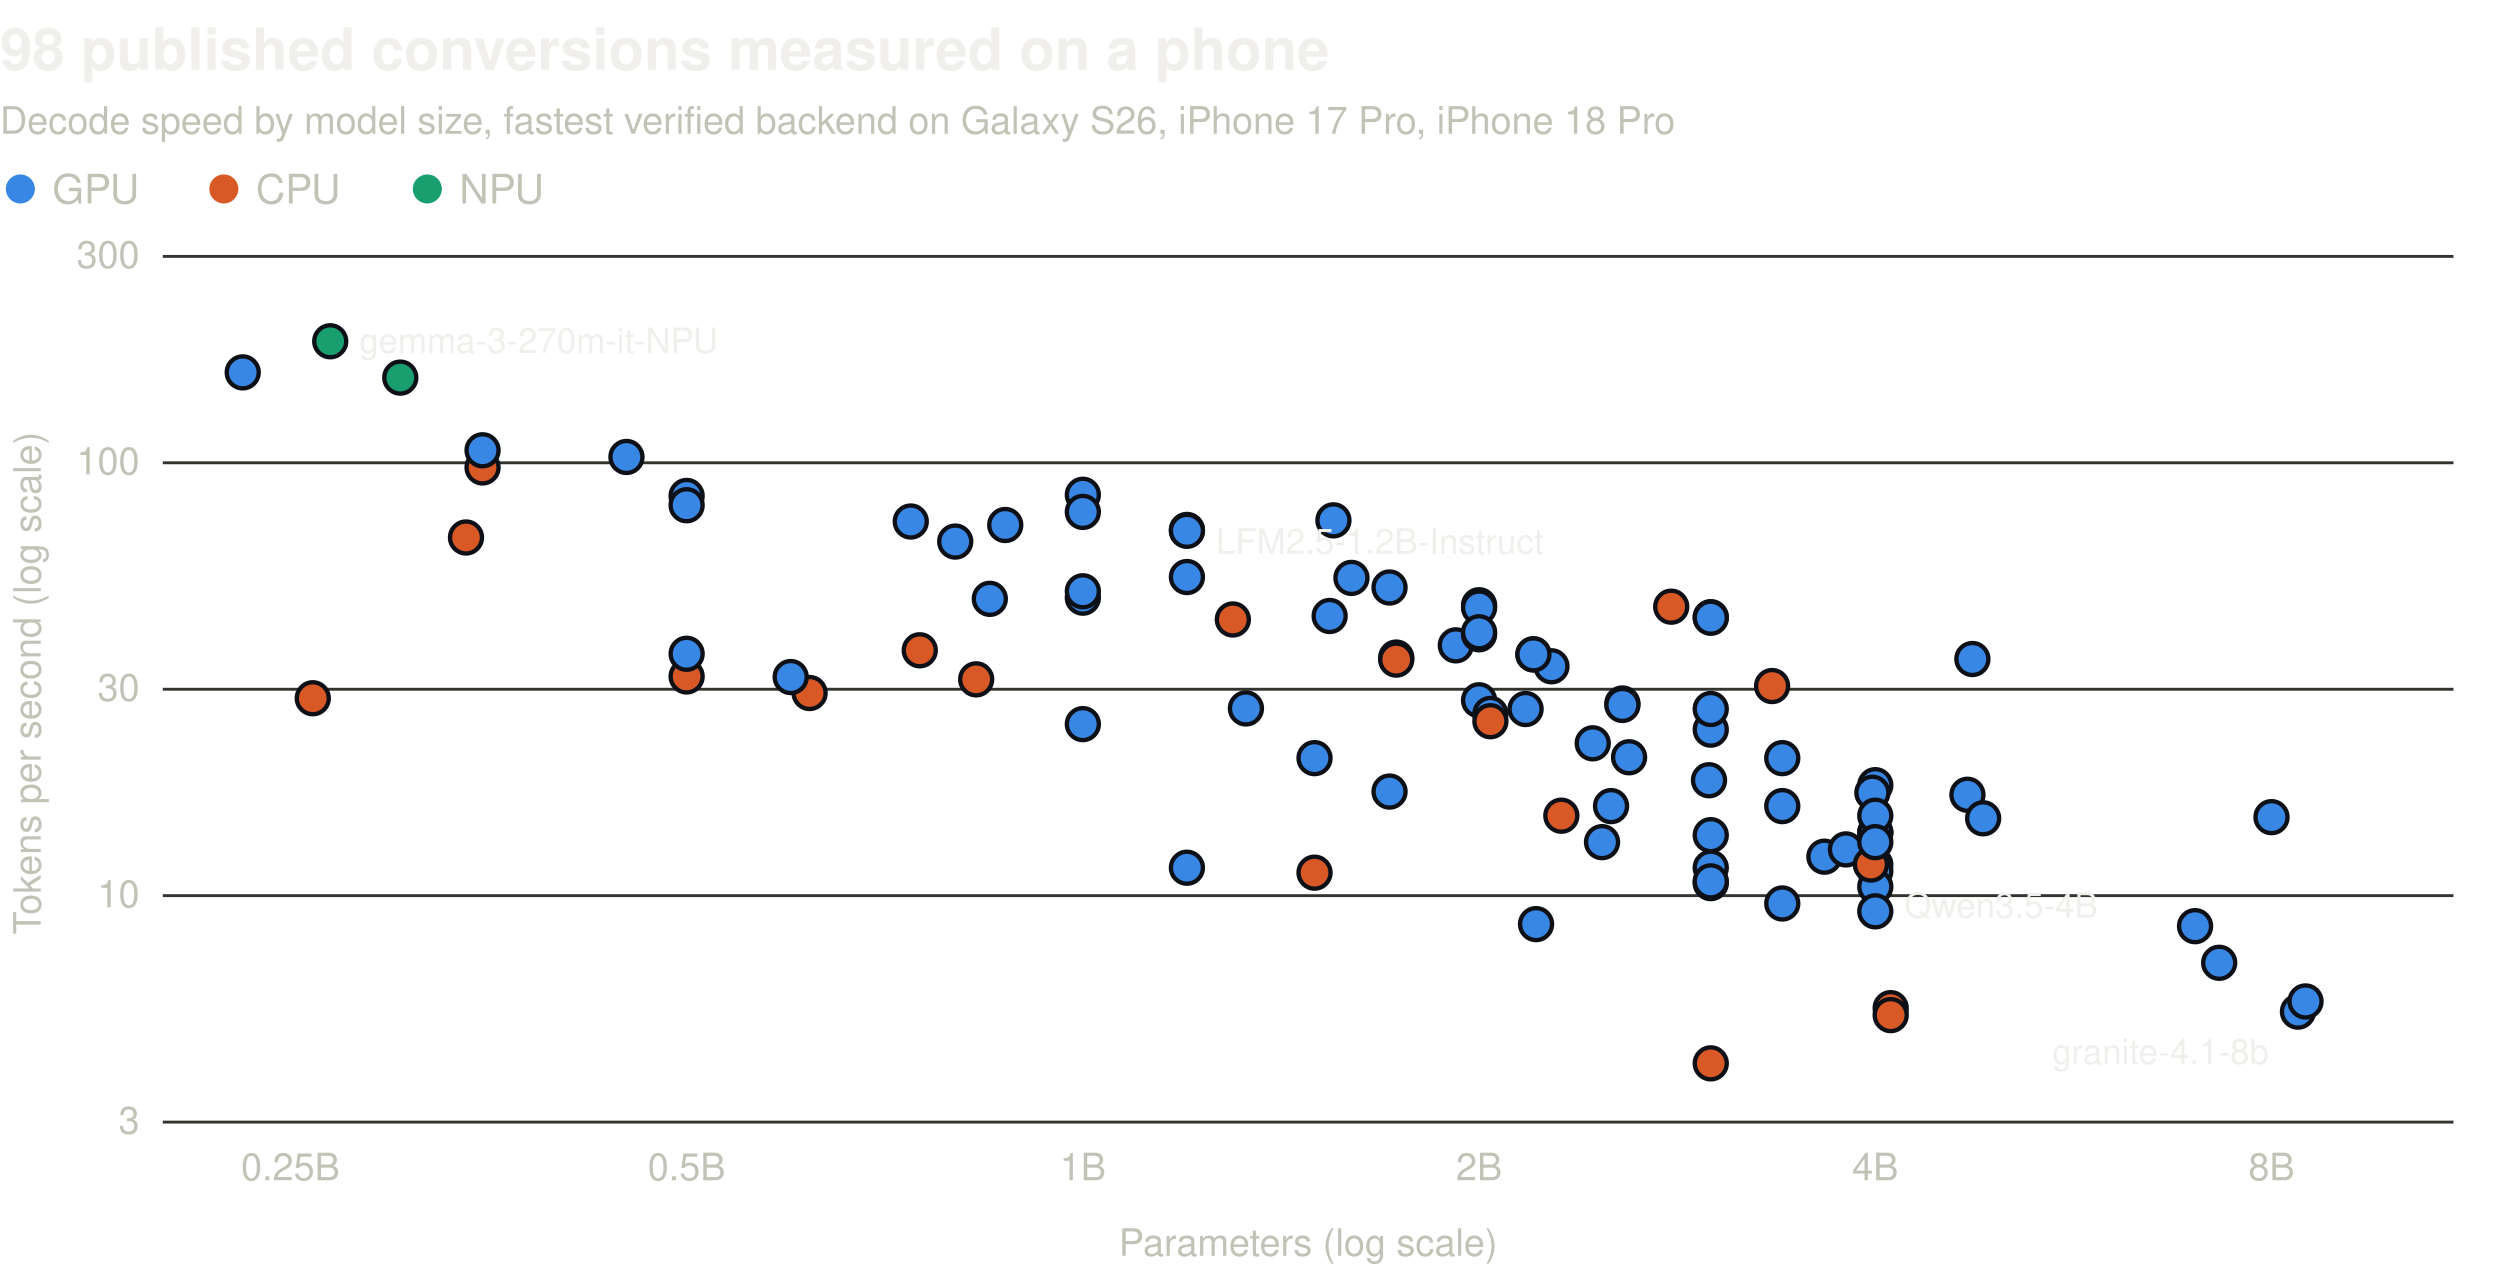
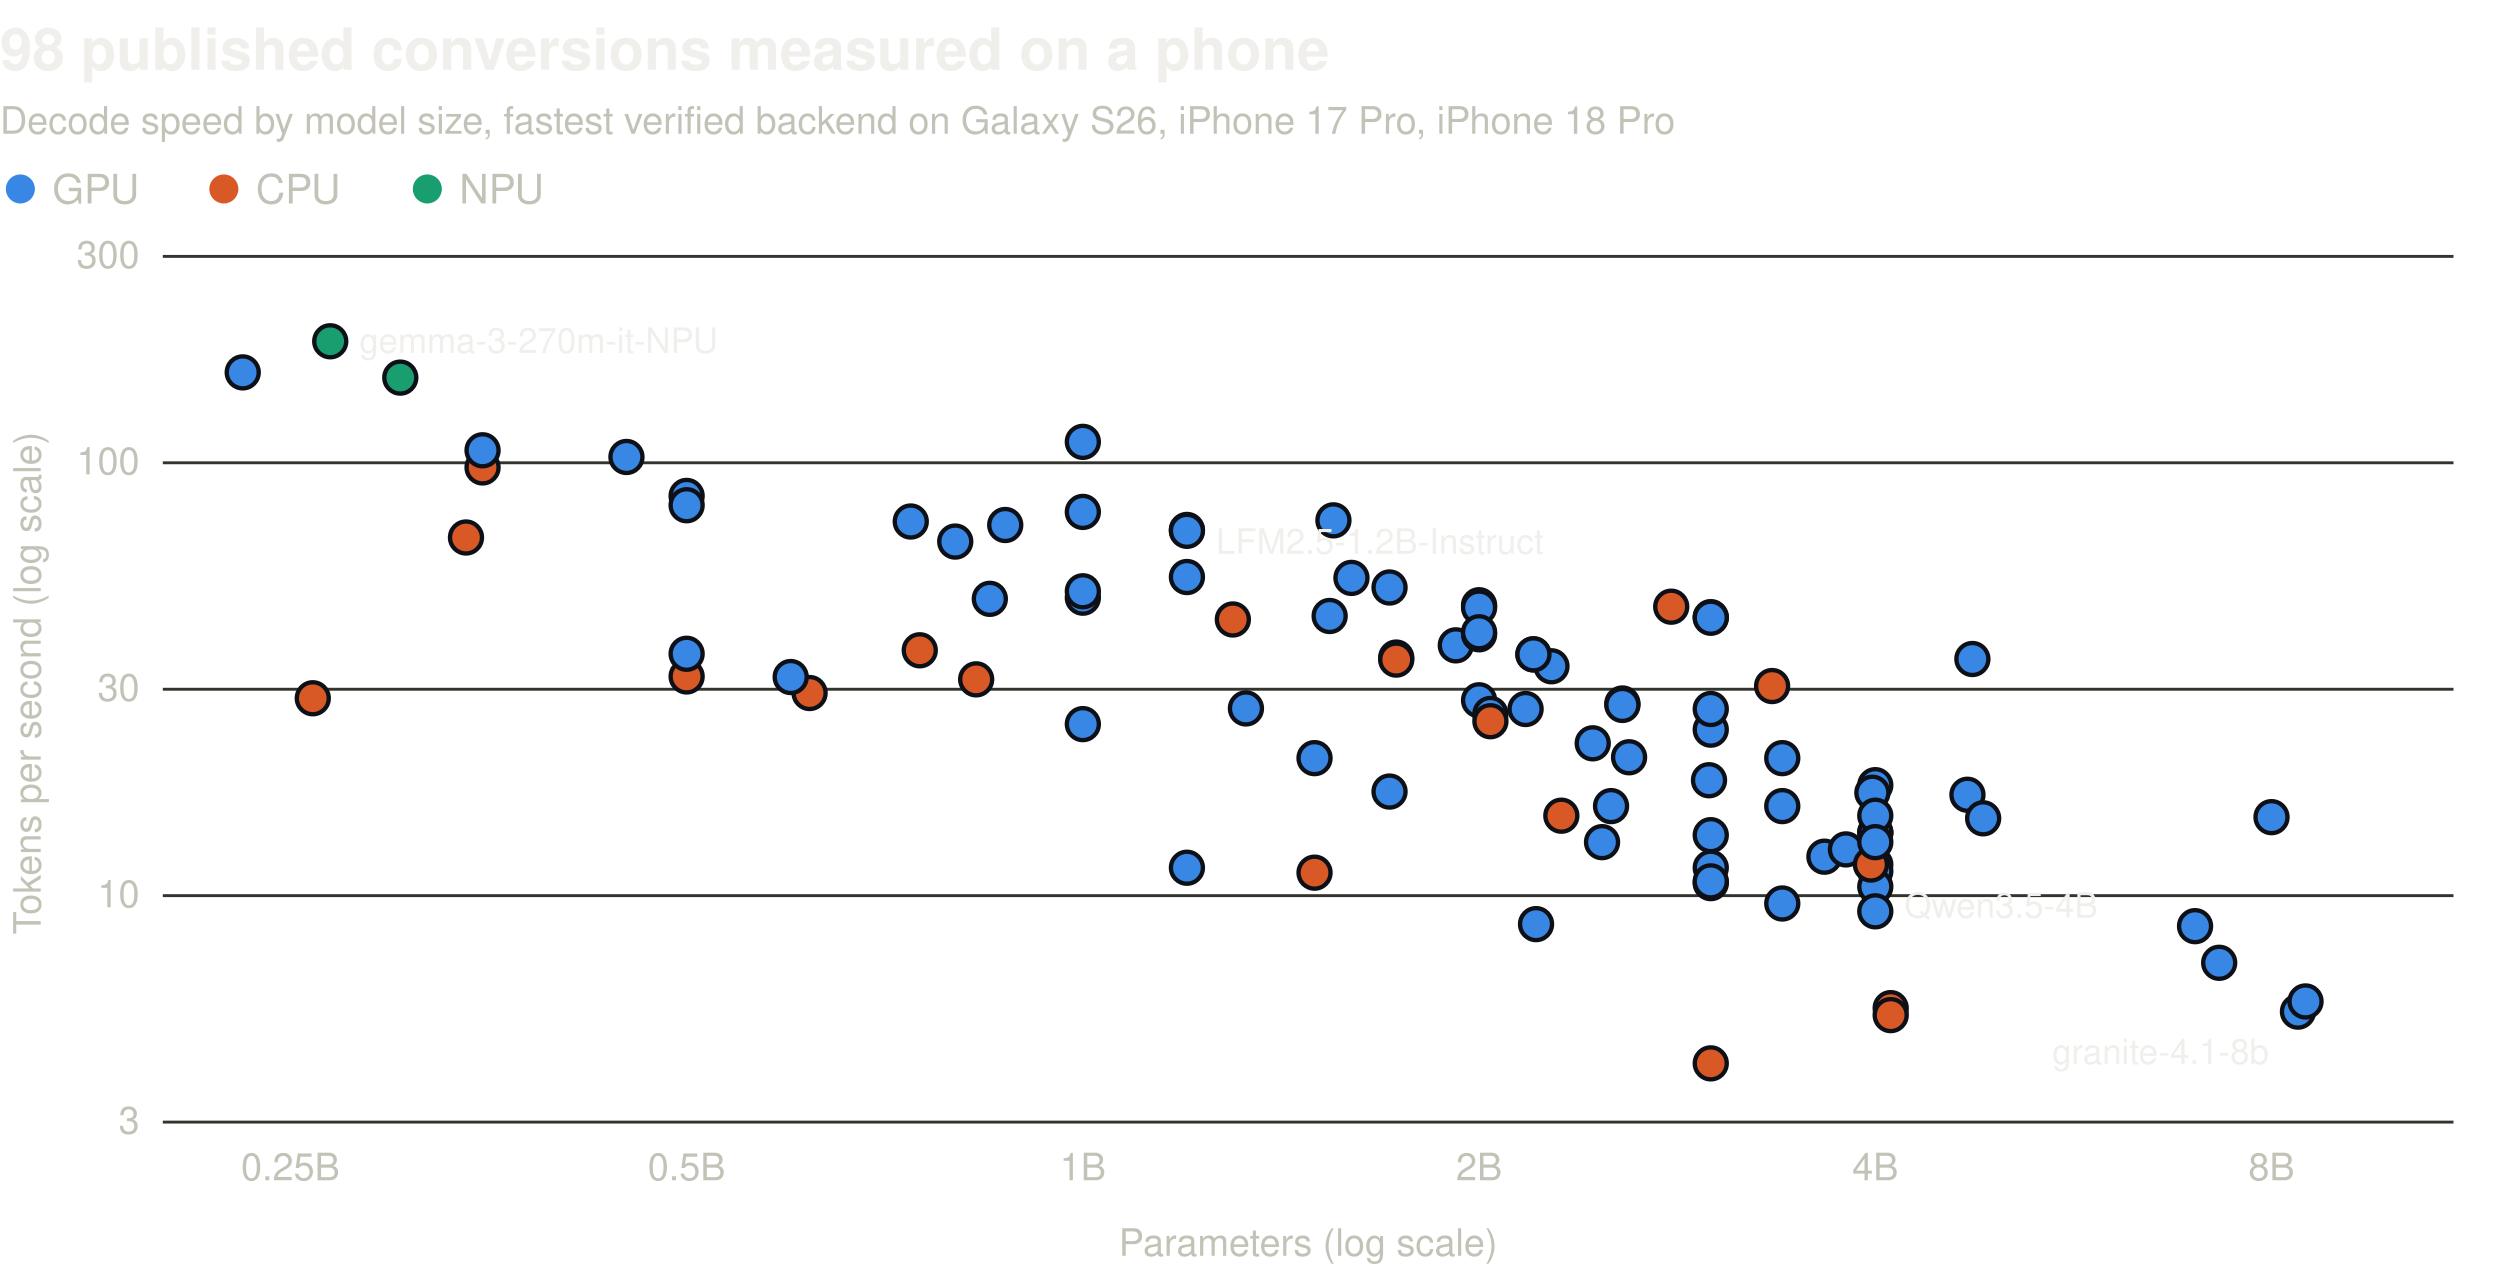
<svg xmlns="http://www.w3.org/2000/svg" viewBox="0 0 860 440" width="860" height="440" role="img" aria-labelledby="t d" font-family="-apple-system, BlinkMacSystemFont, 'Segoe UI', Helvetica, Arial, sans-serif">
  <text x="0.0" y="24.0" font-size="20" font-weight="600" fill="#f0efec" text-anchor="start">98 published conversions measured on a phone</text>
  <text x="0.0" y="46.0" font-size="13" font-weight="400" fill="#c3c2b7" text-anchor="start">Decode speed by model size, fastest verified backend on Galaxy S26, iPhone 17 Pro, iPhone 18 Pro</text>
  <circle cx="7" cy="65" r="5" fill="#3987e5" />
  <text x="18.0" y="70.0" font-size="14" font-weight="400" fill="#c3c2b7" text-anchor="start">GPU</text>
  <circle cx="77" cy="65" r="5" fill="#d95926" />
  <text x="88.0" y="70.0" font-size="14" font-weight="400" fill="#c3c2b7" text-anchor="start">CPU</text>
  <circle cx="147" cy="65" r="5" fill="#199e70" />
  <text x="158.0" y="70.0" font-size="14" font-weight="400" fill="#c3c2b7" text-anchor="start">NPU</text>
  <line x1="56" x2="844" y1="386.0" y2="386.0" stroke="#34342f" />
  <text x="48.0" y="390.0" font-size="13" font-weight="400" fill="#c3c2b7" text-anchor="end">3</text>
  <line x1="56" x2="844" y1="308.1" y2="308.1" stroke="#34342f" />
  <text x="48.0" y="312.1" font-size="13" font-weight="400" fill="#c3c2b7" text-anchor="end">10</text>
  <line x1="56" x2="844" y1="237.1" y2="237.1" stroke="#34342f" />
  <text x="48.0" y="241.1" font-size="13" font-weight="400" fill="#c3c2b7" text-anchor="end">30</text>
  <line x1="56" x2="844" y1="159.2" y2="159.2" stroke="#34342f" />
  <text x="48.0" y="163.2" font-size="13" font-weight="400" fill="#c3c2b7" text-anchor="end">100</text>
  <line x1="56" x2="844" y1="88.2" y2="88.2" stroke="#34342f" />
  <text x="48.0" y="92.2" font-size="13" font-weight="400" fill="#c3c2b7" text-anchor="end">300</text>
  <text x="99.9" y="406.0" font-size="13" font-weight="400" fill="#c3c2b7" text-anchor="middle">0.25B</text>
  <text x="236.2" y="406.0" font-size="13" font-weight="400" fill="#c3c2b7" text-anchor="middle">0.5B</text>
  <text x="372.5" y="406.0" font-size="13" font-weight="400" fill="#c3c2b7" text-anchor="middle">1B</text>
  <text x="508.8" y="406.0" font-size="13" font-weight="400" fill="#c3c2b7" text-anchor="middle">2B</text>
  <text x="645.1" y="406.0" font-size="13" font-weight="400" fill="#c3c2b7" text-anchor="middle">4B</text>
  <text x="781.4" y="406.0" font-size="13" font-weight="400" fill="#c3c2b7" text-anchor="middle">8B</text>
  <text x="450.0" y="432.0" font-size="13" font-weight="400" fill="#c3c2b7" text-anchor="middle">Parameters (log scale)</text>
  <text transform="translate(14 235.0) rotate(-90)" font-size="13" fill="#c3c2b7" text-anchor="middle">Tokens per second (log scale)</text>
  <circle cx="83.5" cy="128.1" r="5.5" fill="#3987e5" stroke="#0d1117" stroke-width="1.5" />
  <circle cx="113.6" cy="117.4" r="5.5" fill="#199e70" stroke="#0d1117" stroke-width="1.5" />
  <circle cx="137.7" cy="129.9" r="5.5" fill="#199e70" stroke="#0d1117" stroke-width="1.5" />
  <circle cx="166.0" cy="160.8" r="5.5" fill="#d95926" stroke="#0d1117" stroke-width="1.5" />
  <circle cx="166.0" cy="154.9" r="5.5" fill="#3987e5" stroke="#0d1117" stroke-width="1.5" />
  <circle cx="236.2" cy="232.7" r="5.5" fill="#d95926" stroke="#0d1117" stroke-width="1.5" />
  <circle cx="236.2" cy="224.9" r="5.5" fill="#3987e5" stroke="#0d1117" stroke-width="1.5" />
  <circle cx="313.3" cy="179.4" r="5.5" fill="#3987e5" stroke="#0d1117" stroke-width="1.5" />
  <circle cx="372.5" cy="249.1" r="5.5" fill="#3987e5" stroke="#0d1117" stroke-width="1.5" />
  <circle cx="372.5" cy="205.6" r="5.5" fill="#3987e5" stroke="#0d1117" stroke-width="1.5" />
  <circle cx="372.5" cy="203.4" r="5.5" fill="#3987e5" stroke="#0d1117" stroke-width="1.5" />
  <circle cx="408.3" cy="198.5" r="5.5" fill="#3987e5" stroke="#0d1117" stroke-width="1.5" />
  <circle cx="408.3" cy="182.3" r="5.5" fill="#3987e5" stroke="#0d1117" stroke-width="1.5" />
  <circle cx="408.3" cy="298.5" r="5.5" fill="#3987e5" stroke="#0d1117" stroke-width="1.5" />
  <circle cx="428.6" cy="243.7" r="5.5" fill="#3987e5" stroke="#0d1117" stroke-width="1.5" />
  <circle cx="452.2" cy="300.2" r="5.5" fill="#d95926" stroke="#0d1117" stroke-width="1.5" />
  <circle cx="452.2" cy="260.8" r="5.5" fill="#3987e5" stroke="#0d1117" stroke-width="1.5" />
  <circle cx="457.4" cy="211.9" r="5.5" fill="#3987e5" stroke="#0d1117" stroke-width="1.5" />
  <circle cx="480.3" cy="226.2" r="5.5" fill="#d95926" stroke="#0d1117" stroke-width="1.5" />
  <circle cx="480.3" cy="226.9" r="5.5" fill="#d95926" stroke="#0d1117" stroke-width="1.5" />
  <circle cx="558.1" cy="242.0" r="5.5" fill="#3987e5" stroke="#0d1117" stroke-width="1.5" />
  <circle cx="558.1" cy="242.5" r="5.5" fill="#3987e5" stroke="#0d1117" stroke-width="1.5" />
  <circle cx="587.9" cy="268.4" r="5.5" fill="#3987e5" stroke="#0d1117" stroke-width="1.5" />
  <circle cx="588.5" cy="298.5" r="5.5" fill="#3987e5" stroke="#0d1117" stroke-width="1.5" />
  <circle cx="588.5" cy="212.3" r="5.5" fill="#3987e5" stroke="#0d1117" stroke-width="1.5" />
  <circle cx="613.1" cy="260.8" r="5.5" fill="#3987e5" stroke="#0d1117" stroke-width="1.5" />
  <circle cx="613.1" cy="277.3" r="5.5" fill="#3987e5" stroke="#0d1117" stroke-width="1.5" />
  <circle cx="645.1" cy="297.4" r="5.5" fill="#d95926" stroke="#0d1117" stroke-width="1.5" />
  <circle cx="645.1" cy="286.4" r="5.5" fill="#3987e5" stroke="#0d1117" stroke-width="1.5" />
  <circle cx="645.1" cy="270.1" r="5.5" fill="#3987e5" stroke="#0d1117" stroke-width="1.5" />
  <circle cx="645.1" cy="299.7" r="5.5" fill="#3987e5" stroke="#0d1117" stroke-width="1.5" />
  <circle cx="645.1" cy="305.0" r="5.5" fill="#3987e5" stroke="#0d1117" stroke-width="1.5" />
  <circle cx="790.5" cy="348.0" r="5.5" fill="#3987e5" stroke="#0d1117" stroke-width="1.5" />
  <circle cx="793.1" cy="344.5" r="5.5" fill="#3987e5" stroke="#0d1117" stroke-width="1.5" />
  <circle cx="278.5" cy="238.4" r="5.5" fill="#d95926" stroke="#0d1117" stroke-width="1.5" />
  <circle cx="408.3" cy="182.6" r="5.5" fill="#3987e5" stroke="#0d1117" stroke-width="1.5" />
  <circle cx="478.0" cy="272.3" r="5.5" fill="#3987e5" stroke="#0d1117" stroke-width="1.5" />
  <circle cx="478.0" cy="202.1" r="5.5" fill="#3987e5" stroke="#0d1117" stroke-width="1.5" />
  <circle cx="554.2" cy="277.3" r="5.5" fill="#3987e5" stroke="#0d1117" stroke-width="1.5" />
  <circle cx="560.4" cy="260.5" r="5.5" fill="#3987e5" stroke="#0d1117" stroke-width="1.5" />
  <circle cx="588.5" cy="287.3" r="5.5" fill="#3987e5" stroke="#0d1117" stroke-width="1.5" />
  <circle cx="588.5" cy="303.8" r="5.5" fill="#3987e5" stroke="#0d1117" stroke-width="1.5" />
  <circle cx="588.5" cy="365.8" r="5.5" fill="#d95926" stroke="#0d1117" stroke-width="1.5" />
  <circle cx="588.5" cy="212.5" r="5.5" fill="#3987e5" stroke="#0d1117" stroke-width="1.5" />
  <circle cx="588.5" cy="251.0" r="5.5" fill="#3987e5" stroke="#0d1117" stroke-width="1.5" />
  <circle cx="613.1" cy="310.8" r="5.5" fill="#3987e5" stroke="#0d1117" stroke-width="1.5" />
  <circle cx="627.6" cy="294.7" r="5.5" fill="#3987e5" stroke="#0d1117" stroke-width="1.5" />
  <circle cx="635.0" cy="292.2" r="5.5" fill="#3987e5" stroke="#0d1117" stroke-width="1.5" />
  <circle cx="643.6" cy="297.4" r="5.5" fill="#d95926" stroke="#0d1117" stroke-width="1.5" />
  <circle cx="644.1" cy="272.7" r="5.5" fill="#3987e5" stroke="#0d1117" stroke-width="1.5" />
  <circle cx="645.1" cy="286.4" r="5.5" fill="#3987e5" stroke="#0d1117" stroke-width="1.5" />
  <circle cx="645.1" cy="313.5" r="5.5" fill="#3987e5" stroke="#0d1117" stroke-width="1.5" />
  <circle cx="645.1" cy="280.6" r="5.5" fill="#3987e5" stroke="#0d1117" stroke-width="1.5" />
  <circle cx="650.4" cy="346.8" r="5.5" fill="#d95926" stroke="#0d1117" stroke-width="1.5" />
  <circle cx="650.4" cy="349.2" r="5.5" fill="#d95926" stroke="#0d1117" stroke-width="1.5" />
  <circle cx="755.1" cy="318.6" r="5.5" fill="#3987e5" stroke="#0d1117" stroke-width="1.5" />
  <circle cx="763.4" cy="331.2" r="5.5" fill="#3987e5" stroke="#0d1117" stroke-width="1.5" />
  <circle cx="781.4" cy="281.1" r="5.5" fill="#3987e5" stroke="#0d1117" stroke-width="1.5" />
  <circle cx="107.6" cy="240.2" r="5.5" fill="#d95926" stroke="#0d1117" stroke-width="1.5" />
  <circle cx="215.5" cy="157.2" r="5.5" fill="#3987e5" stroke="#0d1117" stroke-width="1.5" />
  <circle cx="236.2" cy="170.6" r="5.5" fill="#3987e5" stroke="#0d1117" stroke-width="1.5" />
  <circle cx="236.2" cy="173.8" r="5.5" fill="#3987e5" stroke="#0d1117" stroke-width="1.5" />
  <circle cx="328.6" cy="186.3" r="5.5" fill="#3987e5" stroke="#0d1117" stroke-width="1.5" />
  <circle cx="340.5" cy="206.0" r="5.5" fill="#3987e5" stroke="#0d1117" stroke-width="1.5" />
  <circle cx="345.8" cy="180.6" r="5.5" fill="#3987e5" stroke="#0d1117" stroke-width="1.5" />
-   <circle cx="372.5" cy="170.2" r="5.5" fill="#3987e5" stroke="#0d1117" stroke-width="1.5" />
+   <circle cx="372.5" cy="152.0" r="5.5" fill="#3987e5" stroke="#0d1117" stroke-width="1.5" />
  <circle cx="372.5" cy="176.1" r="5.5" fill="#3987e5" stroke="#0d1117" stroke-width="1.5" />
  <circle cx="424.1" cy="213.1" r="5.5" fill="#d95926" stroke="#0d1117" stroke-width="1.5" />
  <circle cx="458.7" cy="179.0" r="5.5" fill="#3987e5" stroke="#0d1117" stroke-width="1.5" />
  <circle cx="464.9" cy="198.8" r="5.5" fill="#3987e5" stroke="#0d1117" stroke-width="1.5" />
  <circle cx="500.8" cy="222.0" r="5.5" fill="#3987e5" stroke="#0d1117" stroke-width="1.5" />
  <circle cx="508.8" cy="208.2" r="5.5" fill="#3987e5" stroke="#0d1117" stroke-width="1.5" />
  <circle cx="508.8" cy="218.2" r="5.5" fill="#3987e5" stroke="#0d1117" stroke-width="1.5" />
  <circle cx="508.8" cy="240.9" r="5.5" fill="#3987e5" stroke="#0d1117" stroke-width="1.5" />
  <circle cx="508.8" cy="209.0" r="5.5" fill="#3987e5" stroke="#0d1117" stroke-width="1.5" />
  <circle cx="527.5" cy="225.1" r="5.5" fill="#3987e5" stroke="#0d1117" stroke-width="1.5" />
  <circle cx="533.7" cy="229.2" r="5.5" fill="#3987e5" stroke="#0d1117" stroke-width="1.5" />
  <circle cx="547.9" cy="255.7" r="5.5" fill="#3987e5" stroke="#0d1117" stroke-width="1.5" />
  <circle cx="551.1" cy="289.7" r="5.5" fill="#3987e5" stroke="#0d1117" stroke-width="1.5" />
  <circle cx="588.5" cy="243.9" r="5.5" fill="#3987e5" stroke="#0d1117" stroke-width="1.5" />
  <circle cx="609.6" cy="236.0" r="5.5" fill="#d95926" stroke="#0d1117" stroke-width="1.5" />
  <circle cx="645.1" cy="289.7" r="5.5" fill="#3987e5" stroke="#0d1117" stroke-width="1.5" />
  <circle cx="676.8" cy="273.4" r="5.5" fill="#3987e5" stroke="#0d1117" stroke-width="1.5" />
  <circle cx="678.5" cy="226.7" r="5.5" fill="#3987e5" stroke="#0d1117" stroke-width="1.5" />
  <circle cx="682.2" cy="281.5" r="5.5" fill="#3987e5" stroke="#0d1117" stroke-width="1.5" />
  <circle cx="160.3" cy="184.9" r="5.5" fill="#d95926" stroke="#0d1117" stroke-width="1.5" />
  <circle cx="272.0" cy="232.9" r="5.5" fill="#3987e5" stroke="#0d1117" stroke-width="1.5" />
  <circle cx="316.4" cy="223.7" r="5.5" fill="#d95926" stroke="#0d1117" stroke-width="1.5" />
  <circle cx="335.8" cy="233.7" r="5.5" fill="#d95926" stroke="#0d1117" stroke-width="1.5" />
  <circle cx="508.8" cy="217.5" r="5.5" fill="#3987e5" stroke="#0d1117" stroke-width="1.5" />
  <circle cx="512.7" cy="245.6" r="5.5" fill="#3987e5" stroke="#0d1117" stroke-width="1.5" />
  <circle cx="512.7" cy="248.1" r="5.5" fill="#d95926" stroke="#0d1117" stroke-width="1.5" />
  <circle cx="524.8" cy="243.9" r="5.5" fill="#3987e5" stroke="#0d1117" stroke-width="1.5" />
  <circle cx="527.5" cy="225.1" r="5.5" fill="#3987e5" stroke="#0d1117" stroke-width="1.5" />
  <circle cx="528.4" cy="317.9" r="5.5" fill="#3987e5" stroke="#0d1117" stroke-width="1.5" />
  <circle cx="537.1" cy="280.6" r="5.5" fill="#d95926" stroke="#0d1117" stroke-width="1.5" />
  <circle cx="574.9" cy="208.7" r="5.5" fill="#d95926" stroke="#0d1117" stroke-width="1.5" />
  <circle cx="588.5" cy="303.2" r="5.5" fill="#3987e5" stroke="#0d1117" stroke-width="1.5" />
  <text x="123.6" y="121.4" font-size="12" font-weight="400" fill="#f0efec" text-anchor="start">gemma-3-270m-it-NPU</text>
  <text x="418.3" y="190.5" font-size="12" font-weight="400" fill="#f0efec" text-anchor="start">LFM2.5-1.2B-Instruct</text>
  <text x="655.1" y="315.7" font-size="12" font-weight="400" fill="#f0efec" text-anchor="start">Qwen3.5-4B</text>
  <text x="780.5" y="366.0" font-size="12" font-weight="400" fill="#f0efec" text-anchor="end">granite-4.1-8b</text>
</svg>
